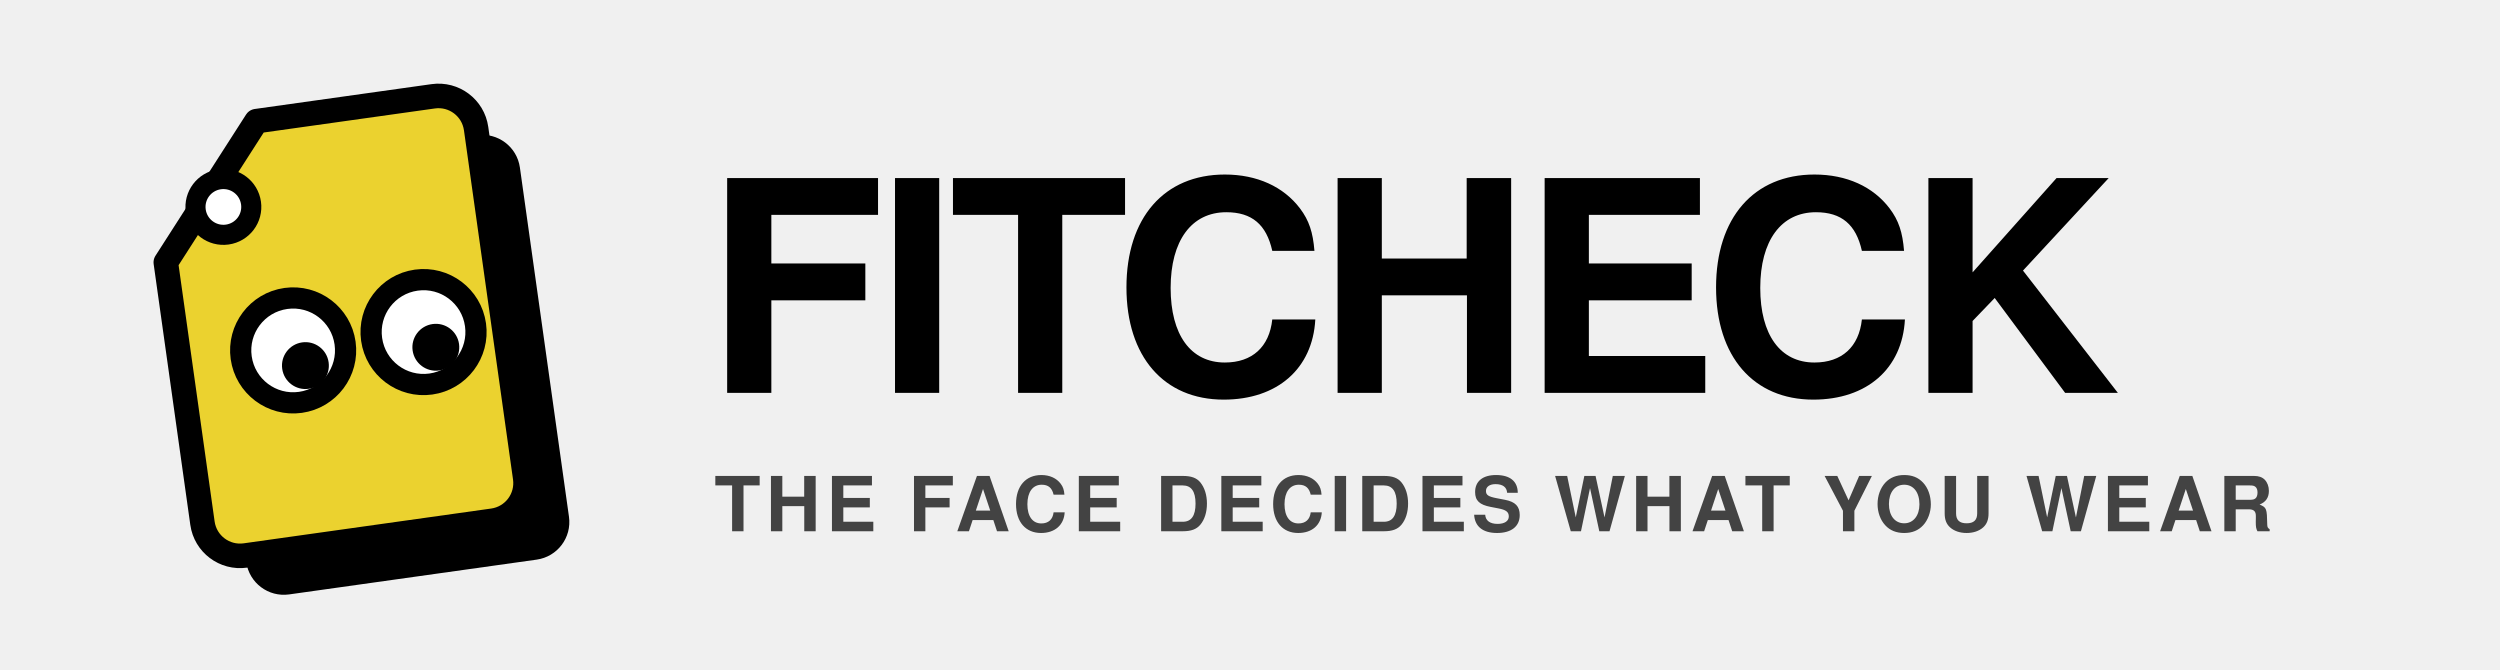
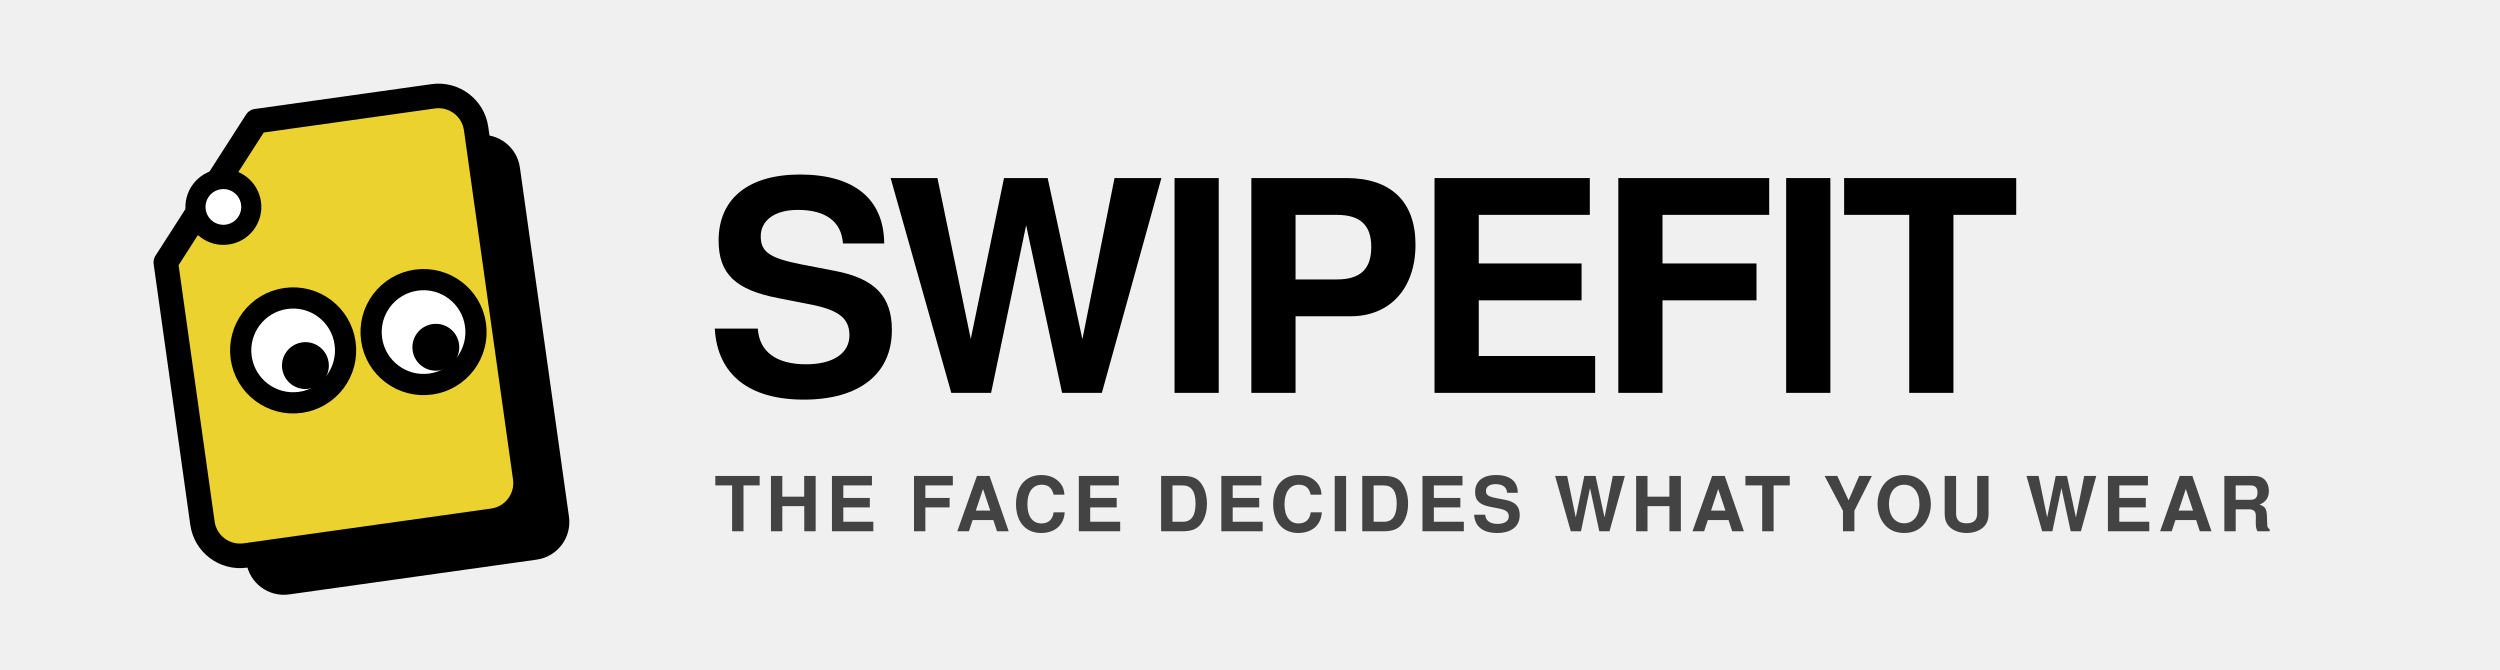
- <svg xmlns="http://www.w3.org/2000/svg" viewBox="0 0 1120 300" width="1120" height="300" role="img" aria-labelledby="fitcheck-lockup-title">
+ <svg xmlns="http://www.w3.org/2000/svg" viewBox="0 0 1120 300" width="1120" height="300" role="img" aria-labelledby="swipefit-lockup-title">
  <g transform="translate(24 18) scale(0.5)">
    <g transform="rotate(-8 256 256)">
      <path id="lockup-tag-shadow" d="M 242 104 L 402 104 A 34 34 0 0 1 436 138 L 436 454 A 34 34 0 0 1 402 488            L 178 488 A 34 34 0 0 1 144 454 L 144 218 Z" fill="#000000" />
      <path d="M 208 64 L 368 64 A 34 34 0 0 1 402 98 L 402 414 A 34 34 0 0 1 368 448            L 144 448 A 34 34 0 0 1 110 414 L 110 178 Z" fill="#EBD22F" stroke="#000000" stroke-width="22" stroke-linejoin="round" />
      <circle cx="168" cy="136" r="25" fill="#FFFFFF" stroke="#000000" stroke-width="18" />
      <g stroke="#000000" stroke-width="19">
        <circle cx="212" cy="272" r="47" fill="#FFFFFF" />
        <circle cx="330" cy="272" r="47" fill="#FFFFFF" />
      </g>
      <circle cx="221" cy="287" r="21" fill="#000000" />
      <circle cx="339" cy="287" r="21" fill="#000000" />
    </g>
  </g>
-   <text x="316" y="176" font-family="Archivo, 'Archivo Black', 'Helvetica Neue', Helvetica, Arial, sans-serif" font-weight="900" font-size="132" letter-spacing="-4" fill="#000000">FITCHECK</text>
+   <text x="316" y="176" font-family="Archivo, 'Archivo Black', 'Helvetica Neue', Helvetica, Arial, sans-serif" font-weight="900" font-size="132" letter-spacing="-4" fill="#000000">SWIPEFIT</text>
  <text x="320" y="238" font-family="Archivo, 'Helvetica Neue', Helvetica, Arial, sans-serif" font-weight="600" font-size="34" letter-spacing="2.4" fill="#000000" opacity="0.72">THE FACE DECIDES WHAT YOU WEAR</text>
</svg>
